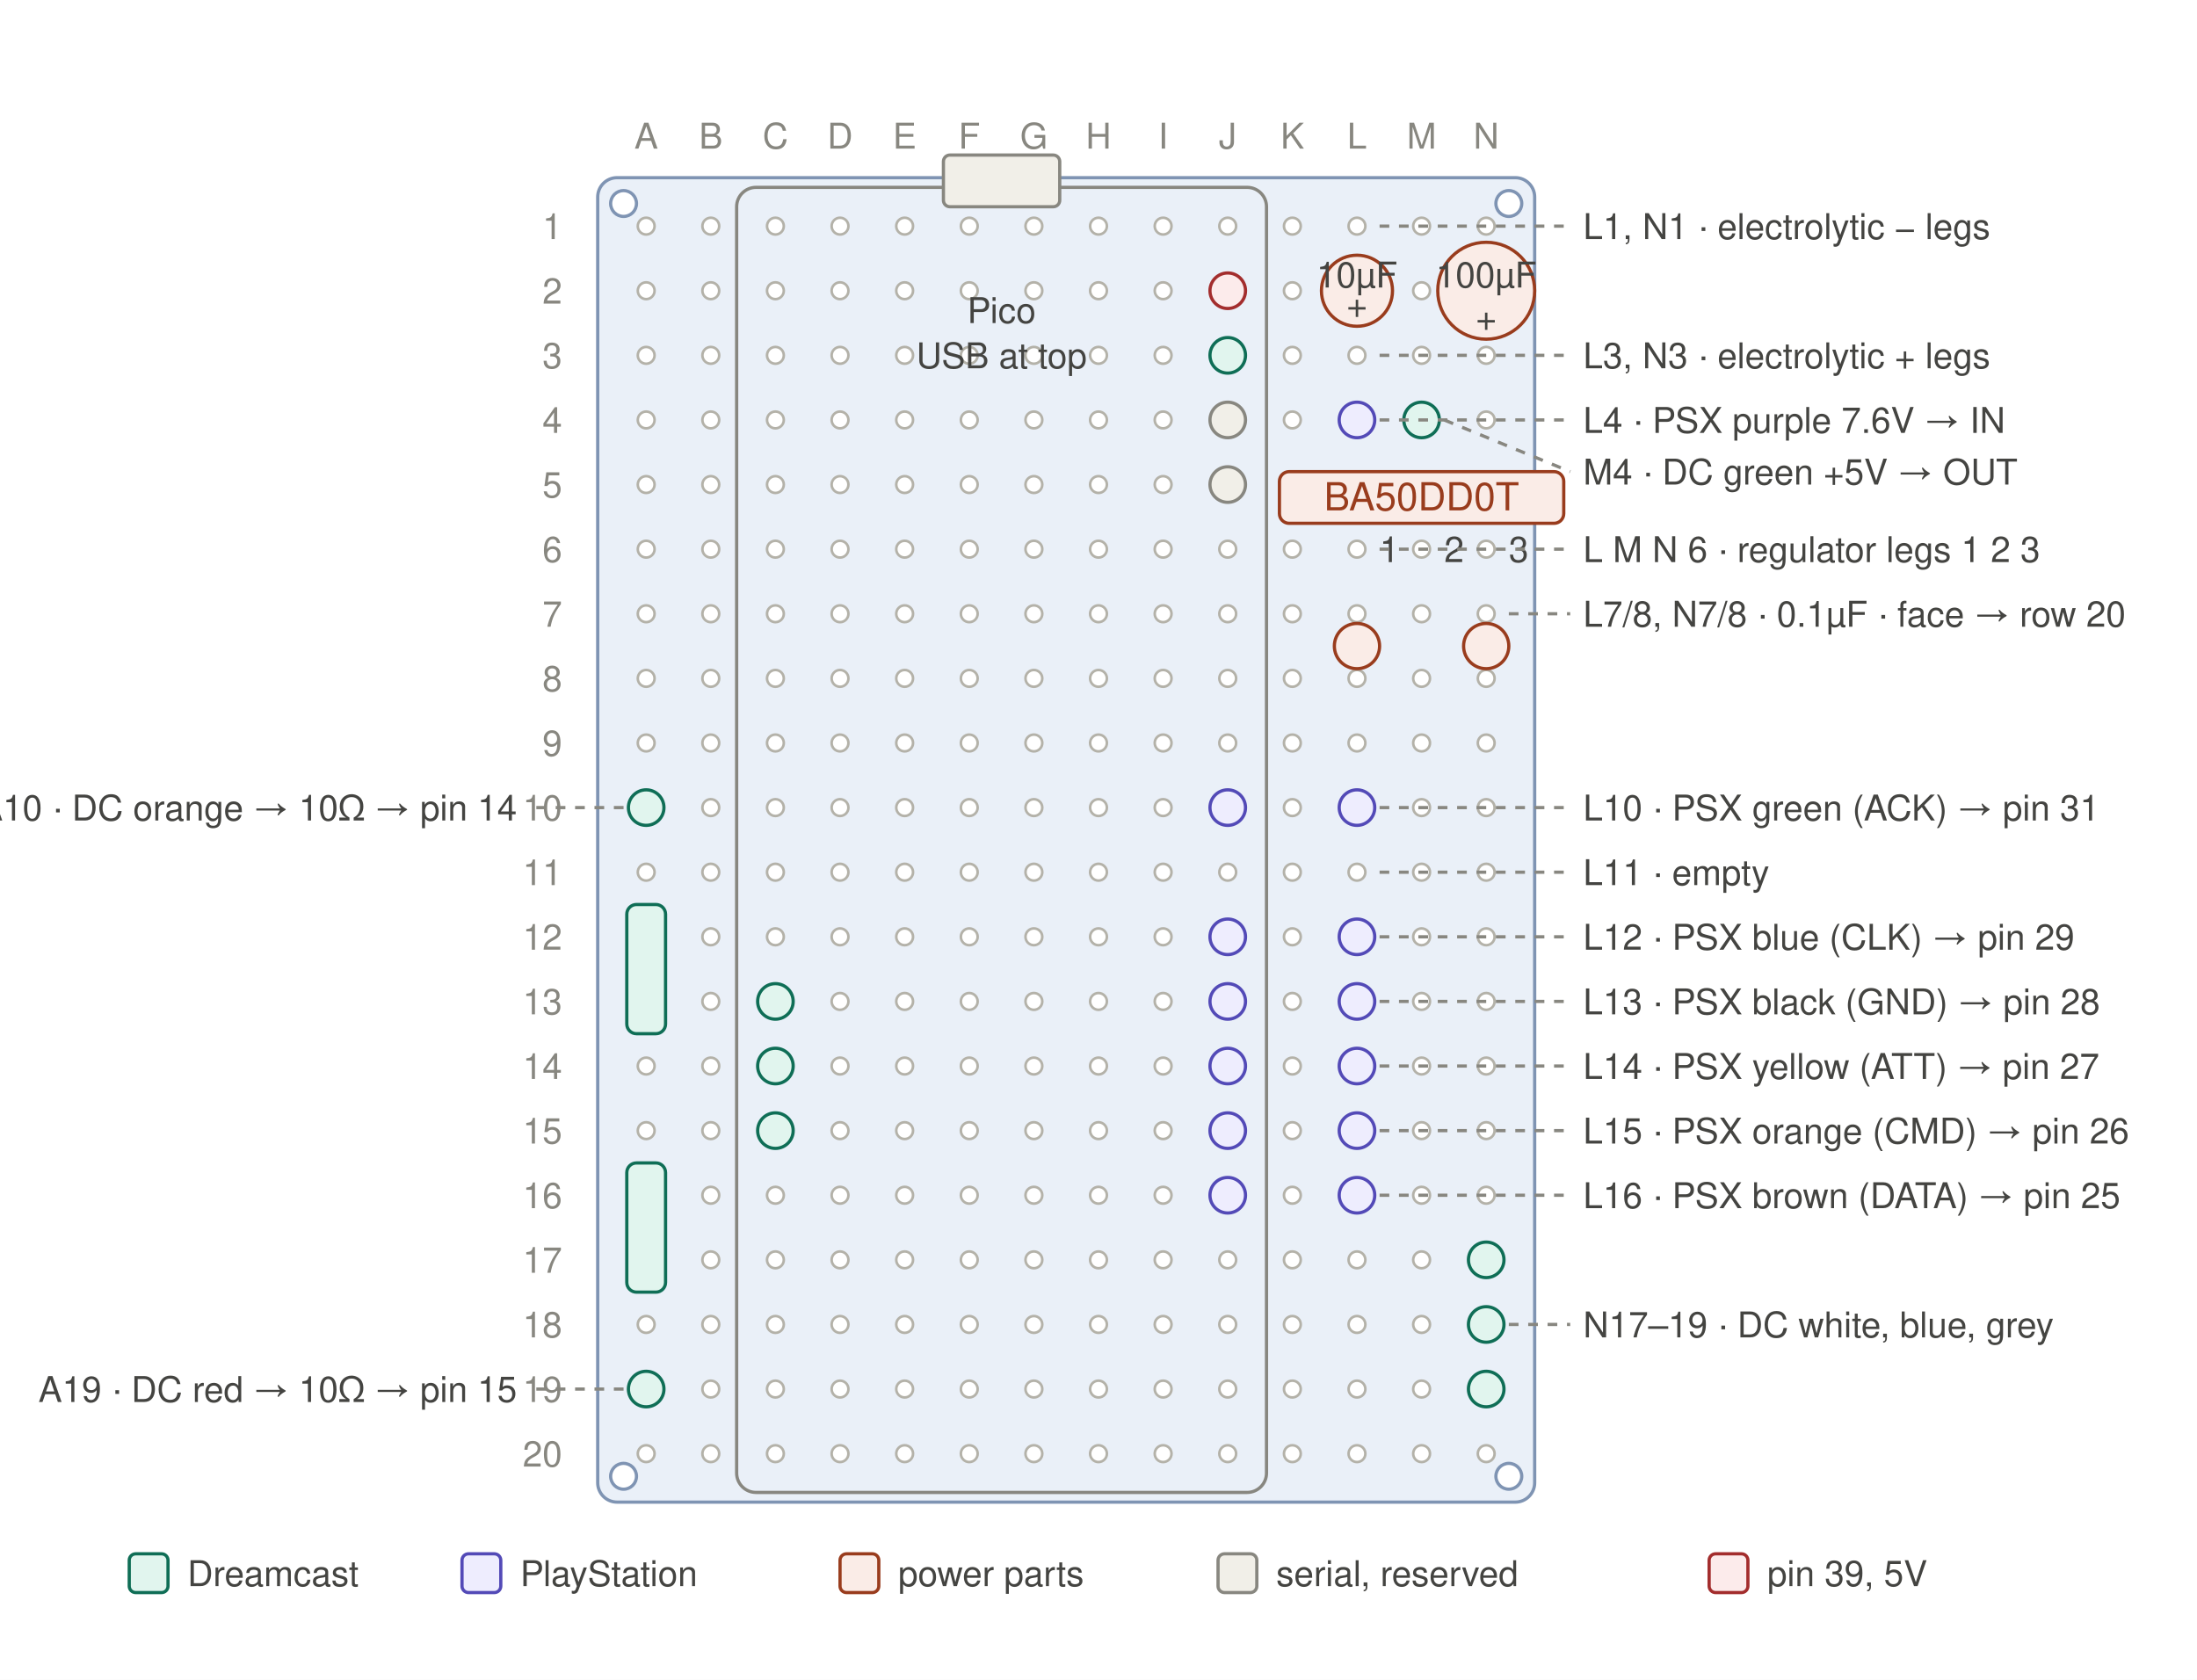
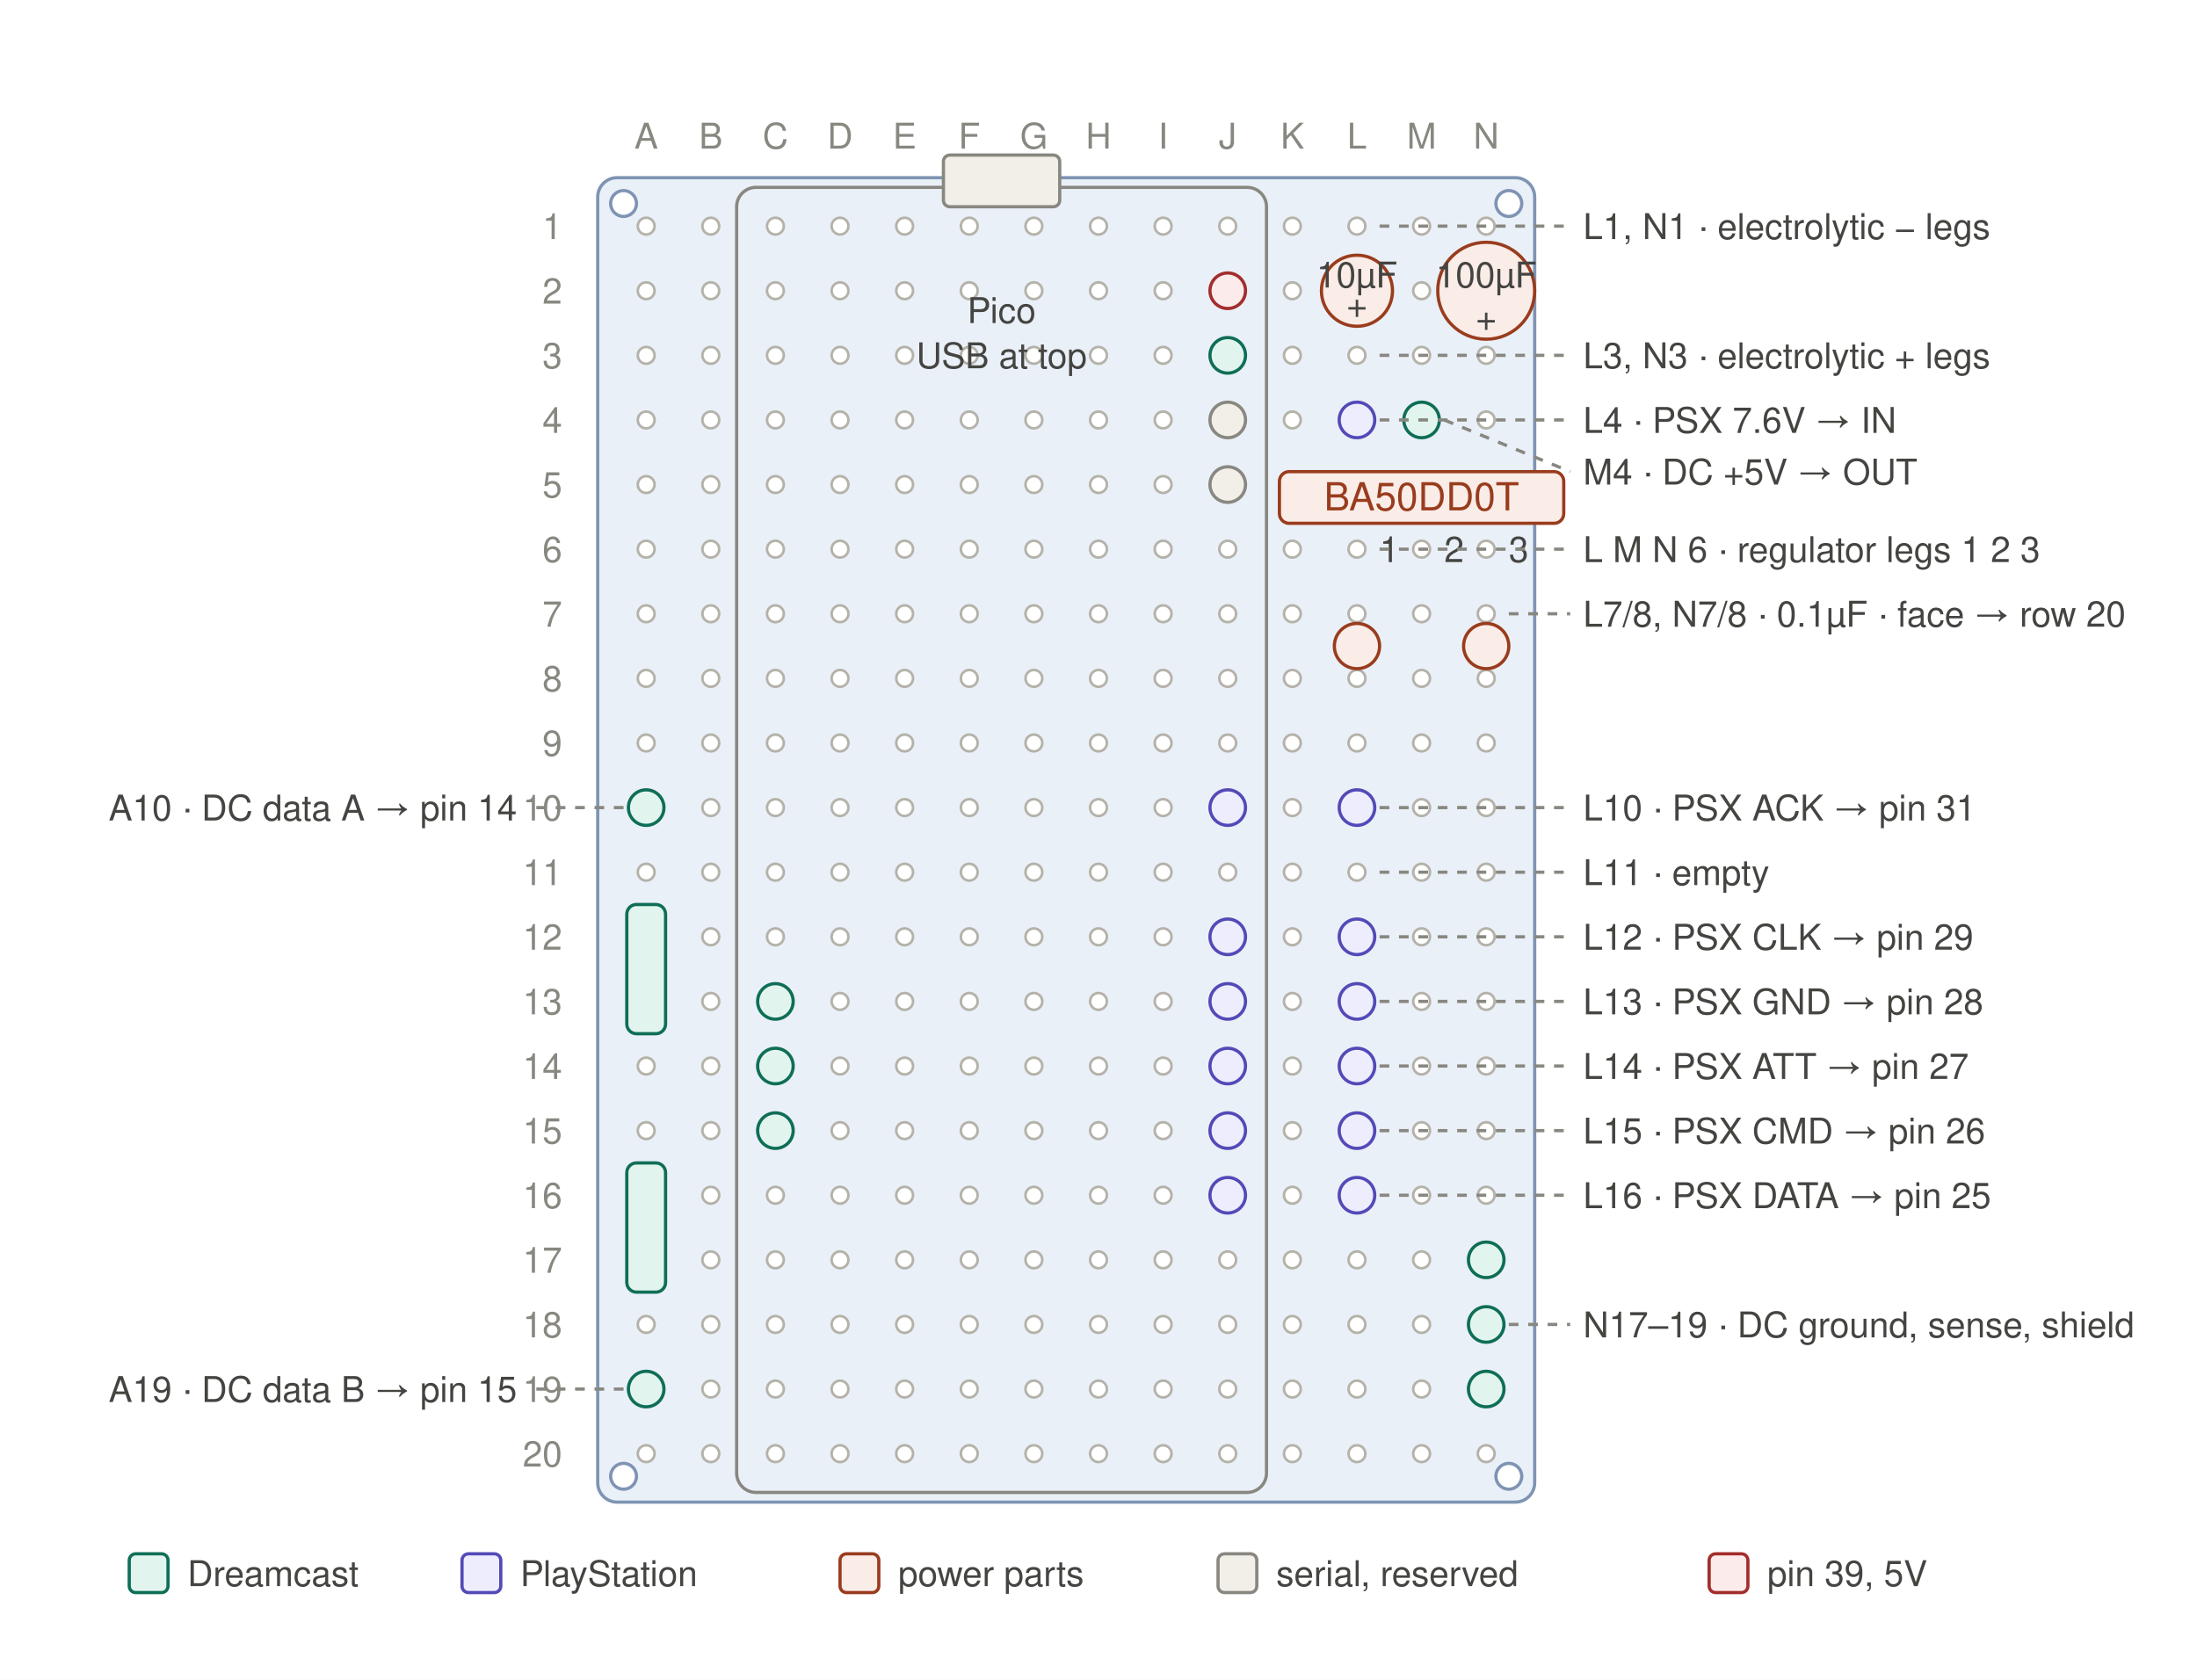
<svg xmlns="http://www.w3.org/2000/svg" width="680" height="520" viewBox="0 0 680 520" role="img">
  <style>
text { font-family: "Segoe UI", "Helvetica Neue", Helvetica, Arial, sans-serif; }
.th { font-size: 14px; font-weight: 600; } .ts { font-size: 12px; font-weight: 400; } .tt { font-size: 11px; font-weight: 400; }
.leader { stroke: #888780; stroke-width: 1; stroke-dasharray: 3 3; fill: none; }
.axis { fill: #888780; } .t { fill: #444441; }
.gray rect, .gray circle { fill: #F1EFE8; stroke: #888780; stroke-width: 1; } .gray .th, .gray .t { fill: #444441; } .gray .ts, .gray .tt { fill: #5F5E5A; }
.teal rect, .teal circle { fill: #E1F5EE; stroke: #0F6E56; stroke-width: 1; } .teal .th, .teal .t { fill: #085041; } .teal .ts, .teal .tt { fill: #0F6E56; }
.purple rect, .purple circle { fill: #EEEDFE; stroke: #534AB7; stroke-width: 1; } .purple .th, .purple .t { fill: #3C3489; } .purple .ts, .purple .tt { fill: #534AB7; }
.coral rect, .coral circle { fill: #FAECE7; stroke: #993C1D; stroke-width: 1; } .coral .th, .coral .t { fill: #712B13; } .coral .ts, .coral .tt { fill: #993C1D; }
.red rect, .red circle { fill: #FCEBEB; stroke: #A32D2D; stroke-width: 1; } .red .th, .red .t { fill: #791F1F; } .red .ts, .red .tt { fill: #A32D2D; }
</style>
  <rect x="0" y="0" width="680" height="520" fill="#ffffff" />
  <rect x="185" y="55" width="290" height="410" rx="6" fill="#EAF0F8" stroke="#7F94B3" stroke-width="1" />
  <circle cx="193" cy="63" r="4" fill="#ffffff" stroke="#7F94B3" stroke-width="1" />
  <circle cx="467" cy="63" r="4" fill="#ffffff" stroke="#7F94B3" stroke-width="1" />
  <circle cx="193" cy="457" r="4" fill="#ffffff" stroke="#7F94B3" stroke-width="1" />
  <circle cx="467" cy="457" r="4" fill="#ffffff" stroke="#7F94B3" stroke-width="1" />
  <text class="tt axis" x="200" y="46" text-anchor="middle">A</text>
  <text class="tt axis" x="220" y="46" text-anchor="middle">B</text>
  <text class="tt axis" x="240" y="46" text-anchor="middle">C</text>
  <text class="tt axis" x="260" y="46" text-anchor="middle">D</text>
  <text class="tt axis" x="280" y="46" text-anchor="middle">E</text>
  <text class="tt axis" x="300" y="46" text-anchor="middle">F</text>
  <text class="tt axis" x="320" y="46" text-anchor="middle">G</text>
  <text class="tt axis" x="340" y="46" text-anchor="middle">H</text>
  <text class="tt axis" x="360" y="46" text-anchor="middle">I</text>
  <text class="tt axis" x="380" y="46" text-anchor="middle">J</text>
  <text class="tt axis" x="400" y="46" text-anchor="middle">K</text>
  <text class="tt axis" x="420" y="46" text-anchor="middle">L</text>
  <text class="tt axis" x="440" y="46" text-anchor="middle">M</text>
  <text class="tt axis" x="460" y="46" text-anchor="middle">N</text>
  <text class="tt axis" x="174" y="74" text-anchor="end">1</text>
  <text class="tt axis" x="174" y="94" text-anchor="end">2</text>
  <text class="tt axis" x="174" y="114" text-anchor="end">3</text>
  <text class="tt axis" x="174" y="134" text-anchor="end">4</text>
  <text class="tt axis" x="174" y="154" text-anchor="end">5</text>
  <text class="tt axis" x="174" y="174" text-anchor="end">6</text>
  <text class="tt axis" x="174" y="194" text-anchor="end">7</text>
  <text class="tt axis" x="174" y="214" text-anchor="end">8</text>
  <text class="tt axis" x="174" y="234" text-anchor="end">9</text>
  <text class="tt axis" x="174" y="254" text-anchor="end">10</text>
  <text class="tt axis" x="174" y="274" text-anchor="end">11</text>
  <text class="tt axis" x="174" y="294" text-anchor="end">12</text>
  <text class="tt axis" x="174" y="314" text-anchor="end">13</text>
  <text class="tt axis" x="174" y="334" text-anchor="end">14</text>
  <text class="tt axis" x="174" y="354" text-anchor="end">15</text>
  <text class="tt axis" x="174" y="374" text-anchor="end">16</text>
  <text class="tt axis" x="174" y="394" text-anchor="end">17</text>
  <text class="tt axis" x="174" y="414" text-anchor="end">18</text>
  <text class="tt axis" x="174" y="434" text-anchor="end">19</text>
  <text class="tt axis" x="174" y="454" text-anchor="end">20</text>
  <circle cx="200" cy="70" r="2.6" fill="#ffffff" stroke="#B4B2A9" stroke-width="0.8" />
  <circle cx="200" cy="90" r="2.6" fill="#ffffff" stroke="#B4B2A9" stroke-width="0.8" />
  <circle cx="200" cy="110" r="2.6" fill="#ffffff" stroke="#B4B2A9" stroke-width="0.8" />
  <circle cx="200" cy="130" r="2.6" fill="#ffffff" stroke="#B4B2A9" stroke-width="0.8" />
  <circle cx="200" cy="150" r="2.6" fill="#ffffff" stroke="#B4B2A9" stroke-width="0.8" />
  <circle cx="200" cy="170" r="2.6" fill="#ffffff" stroke="#B4B2A9" stroke-width="0.8" />
  <circle cx="200" cy="190" r="2.6" fill="#ffffff" stroke="#B4B2A9" stroke-width="0.8" />
  <circle cx="200" cy="210" r="2.6" fill="#ffffff" stroke="#B4B2A9" stroke-width="0.8" />
  <circle cx="200" cy="230" r="2.6" fill="#ffffff" stroke="#B4B2A9" stroke-width="0.8" />
  <circle cx="200" cy="250" r="2.6" fill="#ffffff" stroke="#B4B2A9" stroke-width="0.8" />
  <circle cx="200" cy="270" r="2.6" fill="#ffffff" stroke="#B4B2A9" stroke-width="0.8" />
  <circle cx="200" cy="290" r="2.6" fill="#ffffff" stroke="#B4B2A9" stroke-width="0.8" />
  <circle cx="200" cy="310" r="2.6" fill="#ffffff" stroke="#B4B2A9" stroke-width="0.8" />
  <circle cx="200" cy="330" r="2.6" fill="#ffffff" stroke="#B4B2A9" stroke-width="0.8" />
  <circle cx="200" cy="350" r="2.6" fill="#ffffff" stroke="#B4B2A9" stroke-width="0.8" />
  <circle cx="200" cy="370" r="2.6" fill="#ffffff" stroke="#B4B2A9" stroke-width="0.8" />
  <circle cx="200" cy="390" r="2.6" fill="#ffffff" stroke="#B4B2A9" stroke-width="0.8" />
  <circle cx="200" cy="410" r="2.6" fill="#ffffff" stroke="#B4B2A9" stroke-width="0.8" />
  <circle cx="200" cy="430" r="2.6" fill="#ffffff" stroke="#B4B2A9" stroke-width="0.8" />
  <circle cx="200" cy="450" r="2.6" fill="#ffffff" stroke="#B4B2A9" stroke-width="0.8" />
  <circle cx="220" cy="70" r="2.6" fill="#ffffff" stroke="#B4B2A9" stroke-width="0.8" />
  <circle cx="220" cy="90" r="2.6" fill="#ffffff" stroke="#B4B2A9" stroke-width="0.8" />
  <circle cx="220" cy="110" r="2.6" fill="#ffffff" stroke="#B4B2A9" stroke-width="0.8" />
  <circle cx="220" cy="130" r="2.6" fill="#ffffff" stroke="#B4B2A9" stroke-width="0.8" />
  <circle cx="220" cy="150" r="2.6" fill="#ffffff" stroke="#B4B2A9" stroke-width="0.8" />
  <circle cx="220" cy="170" r="2.6" fill="#ffffff" stroke="#B4B2A9" stroke-width="0.8" />
  <circle cx="220" cy="190" r="2.6" fill="#ffffff" stroke="#B4B2A9" stroke-width="0.8" />
  <circle cx="220" cy="210" r="2.6" fill="#ffffff" stroke="#B4B2A9" stroke-width="0.8" />
  <circle cx="220" cy="230" r="2.6" fill="#ffffff" stroke="#B4B2A9" stroke-width="0.8" />
  <circle cx="220" cy="250" r="2.6" fill="#ffffff" stroke="#B4B2A9" stroke-width="0.8" />
  <circle cx="220" cy="270" r="2.6" fill="#ffffff" stroke="#B4B2A9" stroke-width="0.8" />
  <circle cx="220" cy="290" r="2.6" fill="#ffffff" stroke="#B4B2A9" stroke-width="0.8" />
  <circle cx="220" cy="310" r="2.6" fill="#ffffff" stroke="#B4B2A9" stroke-width="0.8" />
  <circle cx="220" cy="330" r="2.6" fill="#ffffff" stroke="#B4B2A9" stroke-width="0.8" />
  <circle cx="220" cy="350" r="2.6" fill="#ffffff" stroke="#B4B2A9" stroke-width="0.8" />
  <circle cx="220" cy="370" r="2.6" fill="#ffffff" stroke="#B4B2A9" stroke-width="0.8" />
  <circle cx="220" cy="390" r="2.6" fill="#ffffff" stroke="#B4B2A9" stroke-width="0.8" />
  <circle cx="220" cy="410" r="2.6" fill="#ffffff" stroke="#B4B2A9" stroke-width="0.8" />
  <circle cx="220" cy="430" r="2.6" fill="#ffffff" stroke="#B4B2A9" stroke-width="0.8" />
  <circle cx="220" cy="450" r="2.6" fill="#ffffff" stroke="#B4B2A9" stroke-width="0.8" />
  <circle cx="240" cy="70" r="2.6" fill="#ffffff" stroke="#B4B2A9" stroke-width="0.8" />
  <circle cx="240" cy="90" r="2.6" fill="#ffffff" stroke="#B4B2A9" stroke-width="0.8" />
  <circle cx="240" cy="110" r="2.6" fill="#ffffff" stroke="#B4B2A9" stroke-width="0.8" />
  <circle cx="240" cy="130" r="2.6" fill="#ffffff" stroke="#B4B2A9" stroke-width="0.8" />
  <circle cx="240" cy="150" r="2.6" fill="#ffffff" stroke="#B4B2A9" stroke-width="0.8" />
  <circle cx="240" cy="170" r="2.6" fill="#ffffff" stroke="#B4B2A9" stroke-width="0.8" />
  <circle cx="240" cy="190" r="2.6" fill="#ffffff" stroke="#B4B2A9" stroke-width="0.8" />
  <circle cx="240" cy="210" r="2.6" fill="#ffffff" stroke="#B4B2A9" stroke-width="0.8" />
  <circle cx="240" cy="230" r="2.6" fill="#ffffff" stroke="#B4B2A9" stroke-width="0.8" />
  <circle cx="240" cy="250" r="2.6" fill="#ffffff" stroke="#B4B2A9" stroke-width="0.8" />
  <circle cx="240" cy="270" r="2.6" fill="#ffffff" stroke="#B4B2A9" stroke-width="0.8" />
  <circle cx="240" cy="290" r="2.6" fill="#ffffff" stroke="#B4B2A9" stroke-width="0.8" />
  <circle cx="240" cy="310" r="2.6" fill="#ffffff" stroke="#B4B2A9" stroke-width="0.8" />
  <circle cx="240" cy="330" r="2.6" fill="#ffffff" stroke="#B4B2A9" stroke-width="0.8" />
  <circle cx="240" cy="350" r="2.6" fill="#ffffff" stroke="#B4B2A9" stroke-width="0.8" />
  <circle cx="240" cy="370" r="2.6" fill="#ffffff" stroke="#B4B2A9" stroke-width="0.8" />
  <circle cx="240" cy="390" r="2.6" fill="#ffffff" stroke="#B4B2A9" stroke-width="0.8" />
  <circle cx="240" cy="410" r="2.6" fill="#ffffff" stroke="#B4B2A9" stroke-width="0.8" />
  <circle cx="240" cy="430" r="2.6" fill="#ffffff" stroke="#B4B2A9" stroke-width="0.8" />
  <circle cx="240" cy="450" r="2.6" fill="#ffffff" stroke="#B4B2A9" stroke-width="0.8" />
  <circle cx="260" cy="70" r="2.6" fill="#ffffff" stroke="#B4B2A9" stroke-width="0.8" />
  <circle cx="260" cy="90" r="2.6" fill="#ffffff" stroke="#B4B2A9" stroke-width="0.8" />
  <circle cx="260" cy="110" r="2.6" fill="#ffffff" stroke="#B4B2A9" stroke-width="0.8" />
  <circle cx="260" cy="130" r="2.6" fill="#ffffff" stroke="#B4B2A9" stroke-width="0.8" />
  <circle cx="260" cy="150" r="2.6" fill="#ffffff" stroke="#B4B2A9" stroke-width="0.8" />
  <circle cx="260" cy="170" r="2.6" fill="#ffffff" stroke="#B4B2A9" stroke-width="0.8" />
  <circle cx="260" cy="190" r="2.6" fill="#ffffff" stroke="#B4B2A9" stroke-width="0.8" />
  <circle cx="260" cy="210" r="2.6" fill="#ffffff" stroke="#B4B2A9" stroke-width="0.8" />
  <circle cx="260" cy="230" r="2.6" fill="#ffffff" stroke="#B4B2A9" stroke-width="0.8" />
  <circle cx="260" cy="250" r="2.6" fill="#ffffff" stroke="#B4B2A9" stroke-width="0.8" />
  <circle cx="260" cy="270" r="2.6" fill="#ffffff" stroke="#B4B2A9" stroke-width="0.8" />
  <circle cx="260" cy="290" r="2.6" fill="#ffffff" stroke="#B4B2A9" stroke-width="0.8" />
  <circle cx="260" cy="310" r="2.6" fill="#ffffff" stroke="#B4B2A9" stroke-width="0.8" />
  <circle cx="260" cy="330" r="2.6" fill="#ffffff" stroke="#B4B2A9" stroke-width="0.8" />
  <circle cx="260" cy="350" r="2.6" fill="#ffffff" stroke="#B4B2A9" stroke-width="0.8" />
  <circle cx="260" cy="370" r="2.6" fill="#ffffff" stroke="#B4B2A9" stroke-width="0.8" />
  <circle cx="260" cy="390" r="2.6" fill="#ffffff" stroke="#B4B2A9" stroke-width="0.8" />
  <circle cx="260" cy="410" r="2.6" fill="#ffffff" stroke="#B4B2A9" stroke-width="0.8" />
  <circle cx="260" cy="430" r="2.6" fill="#ffffff" stroke="#B4B2A9" stroke-width="0.8" />
  <circle cx="260" cy="450" r="2.6" fill="#ffffff" stroke="#B4B2A9" stroke-width="0.8" />
  <circle cx="280" cy="70" r="2.6" fill="#ffffff" stroke="#B4B2A9" stroke-width="0.8" />
  <circle cx="280" cy="90" r="2.6" fill="#ffffff" stroke="#B4B2A9" stroke-width="0.8" />
  <circle cx="280" cy="110" r="2.6" fill="#ffffff" stroke="#B4B2A9" stroke-width="0.8" />
  <circle cx="280" cy="130" r="2.6" fill="#ffffff" stroke="#B4B2A9" stroke-width="0.8" />
  <circle cx="280" cy="150" r="2.6" fill="#ffffff" stroke="#B4B2A9" stroke-width="0.8" />
  <circle cx="280" cy="170" r="2.6" fill="#ffffff" stroke="#B4B2A9" stroke-width="0.8" />
  <circle cx="280" cy="190" r="2.6" fill="#ffffff" stroke="#B4B2A9" stroke-width="0.8" />
  <circle cx="280" cy="210" r="2.6" fill="#ffffff" stroke="#B4B2A9" stroke-width="0.8" />
  <circle cx="280" cy="230" r="2.6" fill="#ffffff" stroke="#B4B2A9" stroke-width="0.8" />
  <circle cx="280" cy="250" r="2.6" fill="#ffffff" stroke="#B4B2A9" stroke-width="0.8" />
  <circle cx="280" cy="270" r="2.6" fill="#ffffff" stroke="#B4B2A9" stroke-width="0.8" />
  <circle cx="280" cy="290" r="2.6" fill="#ffffff" stroke="#B4B2A9" stroke-width="0.8" />
  <circle cx="280" cy="310" r="2.6" fill="#ffffff" stroke="#B4B2A9" stroke-width="0.8" />
  <circle cx="280" cy="330" r="2.6" fill="#ffffff" stroke="#B4B2A9" stroke-width="0.8" />
  <circle cx="280" cy="350" r="2.6" fill="#ffffff" stroke="#B4B2A9" stroke-width="0.8" />
  <circle cx="280" cy="370" r="2.6" fill="#ffffff" stroke="#B4B2A9" stroke-width="0.8" />
  <circle cx="280" cy="390" r="2.6" fill="#ffffff" stroke="#B4B2A9" stroke-width="0.8" />
  <circle cx="280" cy="410" r="2.6" fill="#ffffff" stroke="#B4B2A9" stroke-width="0.8" />
  <circle cx="280" cy="430" r="2.6" fill="#ffffff" stroke="#B4B2A9" stroke-width="0.8" />
  <circle cx="280" cy="450" r="2.6" fill="#ffffff" stroke="#B4B2A9" stroke-width="0.8" />
  <circle cx="300" cy="70" r="2.6" fill="#ffffff" stroke="#B4B2A9" stroke-width="0.8" />
  <circle cx="300" cy="90" r="2.6" fill="#ffffff" stroke="#B4B2A9" stroke-width="0.8" />
  <circle cx="300" cy="110" r="2.6" fill="#ffffff" stroke="#B4B2A9" stroke-width="0.8" />
  <circle cx="300" cy="130" r="2.6" fill="#ffffff" stroke="#B4B2A9" stroke-width="0.8" />
  <circle cx="300" cy="150" r="2.6" fill="#ffffff" stroke="#B4B2A9" stroke-width="0.8" />
  <circle cx="300" cy="170" r="2.6" fill="#ffffff" stroke="#B4B2A9" stroke-width="0.8" />
  <circle cx="300" cy="190" r="2.6" fill="#ffffff" stroke="#B4B2A9" stroke-width="0.8" />
  <circle cx="300" cy="210" r="2.6" fill="#ffffff" stroke="#B4B2A9" stroke-width="0.8" />
  <circle cx="300" cy="230" r="2.6" fill="#ffffff" stroke="#B4B2A9" stroke-width="0.8" />
  <circle cx="300" cy="250" r="2.6" fill="#ffffff" stroke="#B4B2A9" stroke-width="0.8" />
  <circle cx="300" cy="270" r="2.6" fill="#ffffff" stroke="#B4B2A9" stroke-width="0.8" />
  <circle cx="300" cy="290" r="2.6" fill="#ffffff" stroke="#B4B2A9" stroke-width="0.8" />
  <circle cx="300" cy="310" r="2.6" fill="#ffffff" stroke="#B4B2A9" stroke-width="0.8" />
  <circle cx="300" cy="330" r="2.6" fill="#ffffff" stroke="#B4B2A9" stroke-width="0.8" />
  <circle cx="300" cy="350" r="2.6" fill="#ffffff" stroke="#B4B2A9" stroke-width="0.8" />
  <circle cx="300" cy="370" r="2.6" fill="#ffffff" stroke="#B4B2A9" stroke-width="0.8" />
  <circle cx="300" cy="390" r="2.6" fill="#ffffff" stroke="#B4B2A9" stroke-width="0.8" />
  <circle cx="300" cy="410" r="2.6" fill="#ffffff" stroke="#B4B2A9" stroke-width="0.8" />
  <circle cx="300" cy="430" r="2.6" fill="#ffffff" stroke="#B4B2A9" stroke-width="0.8" />
  <circle cx="300" cy="450" r="2.6" fill="#ffffff" stroke="#B4B2A9" stroke-width="0.8" />
  <circle cx="320" cy="70" r="2.6" fill="#ffffff" stroke="#B4B2A9" stroke-width="0.8" />
  <circle cx="320" cy="90" r="2.6" fill="#ffffff" stroke="#B4B2A9" stroke-width="0.8" />
  <circle cx="320" cy="110" r="2.6" fill="#ffffff" stroke="#B4B2A9" stroke-width="0.8" />
  <circle cx="320" cy="130" r="2.6" fill="#ffffff" stroke="#B4B2A9" stroke-width="0.8" />
  <circle cx="320" cy="150" r="2.6" fill="#ffffff" stroke="#B4B2A9" stroke-width="0.8" />
  <circle cx="320" cy="170" r="2.6" fill="#ffffff" stroke="#B4B2A9" stroke-width="0.8" />
  <circle cx="320" cy="190" r="2.6" fill="#ffffff" stroke="#B4B2A9" stroke-width="0.8" />
  <circle cx="320" cy="210" r="2.6" fill="#ffffff" stroke="#B4B2A9" stroke-width="0.8" />
  <circle cx="320" cy="230" r="2.6" fill="#ffffff" stroke="#B4B2A9" stroke-width="0.8" />
  <circle cx="320" cy="250" r="2.6" fill="#ffffff" stroke="#B4B2A9" stroke-width="0.8" />
  <circle cx="320" cy="270" r="2.6" fill="#ffffff" stroke="#B4B2A9" stroke-width="0.8" />
  <circle cx="320" cy="290" r="2.6" fill="#ffffff" stroke="#B4B2A9" stroke-width="0.8" />
  <circle cx="320" cy="310" r="2.6" fill="#ffffff" stroke="#B4B2A9" stroke-width="0.8" />
  <circle cx="320" cy="330" r="2.6" fill="#ffffff" stroke="#B4B2A9" stroke-width="0.8" />
  <circle cx="320" cy="350" r="2.6" fill="#ffffff" stroke="#B4B2A9" stroke-width="0.8" />
  <circle cx="320" cy="370" r="2.6" fill="#ffffff" stroke="#B4B2A9" stroke-width="0.8" />
  <circle cx="320" cy="390" r="2.6" fill="#ffffff" stroke="#B4B2A9" stroke-width="0.8" />
  <circle cx="320" cy="410" r="2.6" fill="#ffffff" stroke="#B4B2A9" stroke-width="0.8" />
  <circle cx="320" cy="430" r="2.6" fill="#ffffff" stroke="#B4B2A9" stroke-width="0.8" />
  <circle cx="320" cy="450" r="2.6" fill="#ffffff" stroke="#B4B2A9" stroke-width="0.8" />
  <circle cx="340" cy="70" r="2.6" fill="#ffffff" stroke="#B4B2A9" stroke-width="0.8" />
  <circle cx="340" cy="90" r="2.6" fill="#ffffff" stroke="#B4B2A9" stroke-width="0.8" />
  <circle cx="340" cy="110" r="2.6" fill="#ffffff" stroke="#B4B2A9" stroke-width="0.8" />
  <circle cx="340" cy="130" r="2.6" fill="#ffffff" stroke="#B4B2A9" stroke-width="0.8" />
  <circle cx="340" cy="150" r="2.6" fill="#ffffff" stroke="#B4B2A9" stroke-width="0.8" />
  <circle cx="340" cy="170" r="2.6" fill="#ffffff" stroke="#B4B2A9" stroke-width="0.8" />
  <circle cx="340" cy="190" r="2.6" fill="#ffffff" stroke="#B4B2A9" stroke-width="0.8" />
  <circle cx="340" cy="210" r="2.6" fill="#ffffff" stroke="#B4B2A9" stroke-width="0.8" />
  <circle cx="340" cy="230" r="2.6" fill="#ffffff" stroke="#B4B2A9" stroke-width="0.8" />
  <circle cx="340" cy="250" r="2.6" fill="#ffffff" stroke="#B4B2A9" stroke-width="0.8" />
  <circle cx="340" cy="270" r="2.6" fill="#ffffff" stroke="#B4B2A9" stroke-width="0.8" />
  <circle cx="340" cy="290" r="2.6" fill="#ffffff" stroke="#B4B2A9" stroke-width="0.8" />
  <circle cx="340" cy="310" r="2.6" fill="#ffffff" stroke="#B4B2A9" stroke-width="0.8" />
  <circle cx="340" cy="330" r="2.6" fill="#ffffff" stroke="#B4B2A9" stroke-width="0.8" />
  <circle cx="340" cy="350" r="2.6" fill="#ffffff" stroke="#B4B2A9" stroke-width="0.8" />
  <circle cx="340" cy="370" r="2.6" fill="#ffffff" stroke="#B4B2A9" stroke-width="0.8" />
  <circle cx="340" cy="390" r="2.6" fill="#ffffff" stroke="#B4B2A9" stroke-width="0.8" />
  <circle cx="340" cy="410" r="2.6" fill="#ffffff" stroke="#B4B2A9" stroke-width="0.8" />
  <circle cx="340" cy="430" r="2.6" fill="#ffffff" stroke="#B4B2A9" stroke-width="0.8" />
  <circle cx="340" cy="450" r="2.6" fill="#ffffff" stroke="#B4B2A9" stroke-width="0.8" />
  <circle cx="360" cy="70" r="2.6" fill="#ffffff" stroke="#B4B2A9" stroke-width="0.8" />
  <circle cx="360" cy="90" r="2.6" fill="#ffffff" stroke="#B4B2A9" stroke-width="0.8" />
  <circle cx="360" cy="110" r="2.6" fill="#ffffff" stroke="#B4B2A9" stroke-width="0.8" />
  <circle cx="360" cy="130" r="2.6" fill="#ffffff" stroke="#B4B2A9" stroke-width="0.8" />
  <circle cx="360" cy="150" r="2.6" fill="#ffffff" stroke="#B4B2A9" stroke-width="0.8" />
  <circle cx="360" cy="170" r="2.6" fill="#ffffff" stroke="#B4B2A9" stroke-width="0.8" />
  <circle cx="360" cy="190" r="2.6" fill="#ffffff" stroke="#B4B2A9" stroke-width="0.8" />
  <circle cx="360" cy="210" r="2.6" fill="#ffffff" stroke="#B4B2A9" stroke-width="0.8" />
  <circle cx="360" cy="230" r="2.6" fill="#ffffff" stroke="#B4B2A9" stroke-width="0.8" />
  <circle cx="360" cy="250" r="2.6" fill="#ffffff" stroke="#B4B2A9" stroke-width="0.8" />
  <circle cx="360" cy="270" r="2.6" fill="#ffffff" stroke="#B4B2A9" stroke-width="0.8" />
  <circle cx="360" cy="290" r="2.6" fill="#ffffff" stroke="#B4B2A9" stroke-width="0.8" />
  <circle cx="360" cy="310" r="2.6" fill="#ffffff" stroke="#B4B2A9" stroke-width="0.8" />
  <circle cx="360" cy="330" r="2.6" fill="#ffffff" stroke="#B4B2A9" stroke-width="0.8" />
  <circle cx="360" cy="350" r="2.6" fill="#ffffff" stroke="#B4B2A9" stroke-width="0.8" />
  <circle cx="360" cy="370" r="2.6" fill="#ffffff" stroke="#B4B2A9" stroke-width="0.8" />
  <circle cx="360" cy="390" r="2.6" fill="#ffffff" stroke="#B4B2A9" stroke-width="0.8" />
  <circle cx="360" cy="410" r="2.6" fill="#ffffff" stroke="#B4B2A9" stroke-width="0.8" />
  <circle cx="360" cy="430" r="2.6" fill="#ffffff" stroke="#B4B2A9" stroke-width="0.8" />
  <circle cx="360" cy="450" r="2.6" fill="#ffffff" stroke="#B4B2A9" stroke-width="0.8" />
  <circle cx="380" cy="70" r="2.6" fill="#ffffff" stroke="#B4B2A9" stroke-width="0.8" />
  <circle cx="380" cy="90" r="2.6" fill="#ffffff" stroke="#B4B2A9" stroke-width="0.8" />
  <circle cx="380" cy="110" r="2.6" fill="#ffffff" stroke="#B4B2A9" stroke-width="0.8" />
  <circle cx="380" cy="130" r="2.6" fill="#ffffff" stroke="#B4B2A9" stroke-width="0.8" />
  <circle cx="380" cy="150" r="2.6" fill="#ffffff" stroke="#B4B2A9" stroke-width="0.8" />
  <circle cx="380" cy="170" r="2.6" fill="#ffffff" stroke="#B4B2A9" stroke-width="0.8" />
  <circle cx="380" cy="190" r="2.6" fill="#ffffff" stroke="#B4B2A9" stroke-width="0.8" />
  <circle cx="380" cy="210" r="2.6" fill="#ffffff" stroke="#B4B2A9" stroke-width="0.8" />
  <circle cx="380" cy="230" r="2.6" fill="#ffffff" stroke="#B4B2A9" stroke-width="0.8" />
  <circle cx="380" cy="250" r="2.6" fill="#ffffff" stroke="#B4B2A9" stroke-width="0.8" />
  <circle cx="380" cy="270" r="2.6" fill="#ffffff" stroke="#B4B2A9" stroke-width="0.8" />
  <circle cx="380" cy="290" r="2.6" fill="#ffffff" stroke="#B4B2A9" stroke-width="0.8" />
  <circle cx="380" cy="310" r="2.6" fill="#ffffff" stroke="#B4B2A9" stroke-width="0.8" />
  <circle cx="380" cy="330" r="2.6" fill="#ffffff" stroke="#B4B2A9" stroke-width="0.8" />
  <circle cx="380" cy="350" r="2.6" fill="#ffffff" stroke="#B4B2A9" stroke-width="0.8" />
  <circle cx="380" cy="370" r="2.6" fill="#ffffff" stroke="#B4B2A9" stroke-width="0.8" />
  <circle cx="380" cy="390" r="2.6" fill="#ffffff" stroke="#B4B2A9" stroke-width="0.8" />
  <circle cx="380" cy="410" r="2.6" fill="#ffffff" stroke="#B4B2A9" stroke-width="0.8" />
  <circle cx="380" cy="430" r="2.6" fill="#ffffff" stroke="#B4B2A9" stroke-width="0.8" />
  <circle cx="380" cy="450" r="2.6" fill="#ffffff" stroke="#B4B2A9" stroke-width="0.8" />
  <circle cx="400" cy="70" r="2.6" fill="#ffffff" stroke="#B4B2A9" stroke-width="0.8" />
  <circle cx="400" cy="90" r="2.6" fill="#ffffff" stroke="#B4B2A9" stroke-width="0.8" />
  <circle cx="400" cy="110" r="2.6" fill="#ffffff" stroke="#B4B2A9" stroke-width="0.8" />
  <circle cx="400" cy="130" r="2.6" fill="#ffffff" stroke="#B4B2A9" stroke-width="0.8" />
  <circle cx="400" cy="150" r="2.6" fill="#ffffff" stroke="#B4B2A9" stroke-width="0.8" />
  <circle cx="400" cy="170" r="2.6" fill="#ffffff" stroke="#B4B2A9" stroke-width="0.8" />
  <circle cx="400" cy="190" r="2.6" fill="#ffffff" stroke="#B4B2A9" stroke-width="0.8" />
  <circle cx="400" cy="210" r="2.6" fill="#ffffff" stroke="#B4B2A9" stroke-width="0.8" />
  <circle cx="400" cy="230" r="2.6" fill="#ffffff" stroke="#B4B2A9" stroke-width="0.8" />
  <circle cx="400" cy="250" r="2.6" fill="#ffffff" stroke="#B4B2A9" stroke-width="0.8" />
  <circle cx="400" cy="270" r="2.6" fill="#ffffff" stroke="#B4B2A9" stroke-width="0.8" />
  <circle cx="400" cy="290" r="2.6" fill="#ffffff" stroke="#B4B2A9" stroke-width="0.8" />
  <circle cx="400" cy="310" r="2.6" fill="#ffffff" stroke="#B4B2A9" stroke-width="0.8" />
  <circle cx="400" cy="330" r="2.6" fill="#ffffff" stroke="#B4B2A9" stroke-width="0.8" />
  <circle cx="400" cy="350" r="2.6" fill="#ffffff" stroke="#B4B2A9" stroke-width="0.8" />
  <circle cx="400" cy="370" r="2.6" fill="#ffffff" stroke="#B4B2A9" stroke-width="0.8" />
  <circle cx="400" cy="390" r="2.6" fill="#ffffff" stroke="#B4B2A9" stroke-width="0.8" />
  <circle cx="400" cy="410" r="2.6" fill="#ffffff" stroke="#B4B2A9" stroke-width="0.8" />
  <circle cx="400" cy="430" r="2.6" fill="#ffffff" stroke="#B4B2A9" stroke-width="0.8" />
  <circle cx="400" cy="450" r="2.6" fill="#ffffff" stroke="#B4B2A9" stroke-width="0.8" />
  <circle cx="420" cy="70" r="2.6" fill="#ffffff" stroke="#B4B2A9" stroke-width="0.8" />
  <circle cx="420" cy="90" r="2.6" fill="#ffffff" stroke="#B4B2A9" stroke-width="0.8" />
  <circle cx="420" cy="110" r="2.6" fill="#ffffff" stroke="#B4B2A9" stroke-width="0.8" />
  <circle cx="420" cy="130" r="2.6" fill="#ffffff" stroke="#B4B2A9" stroke-width="0.8" />
  <circle cx="420" cy="150" r="2.6" fill="#ffffff" stroke="#B4B2A9" stroke-width="0.8" />
  <circle cx="420" cy="170" r="2.6" fill="#ffffff" stroke="#B4B2A9" stroke-width="0.8" />
  <circle cx="420" cy="190" r="2.6" fill="#ffffff" stroke="#B4B2A9" stroke-width="0.8" />
  <circle cx="420" cy="210" r="2.6" fill="#ffffff" stroke="#B4B2A9" stroke-width="0.8" />
  <circle cx="420" cy="230" r="2.6" fill="#ffffff" stroke="#B4B2A9" stroke-width="0.8" />
  <circle cx="420" cy="250" r="2.6" fill="#ffffff" stroke="#B4B2A9" stroke-width="0.8" />
  <circle cx="420" cy="270" r="2.6" fill="#ffffff" stroke="#B4B2A9" stroke-width="0.8" />
  <circle cx="420" cy="290" r="2.6" fill="#ffffff" stroke="#B4B2A9" stroke-width="0.8" />
  <circle cx="420" cy="310" r="2.6" fill="#ffffff" stroke="#B4B2A9" stroke-width="0.8" />
  <circle cx="420" cy="330" r="2.6" fill="#ffffff" stroke="#B4B2A9" stroke-width="0.8" />
  <circle cx="420" cy="350" r="2.6" fill="#ffffff" stroke="#B4B2A9" stroke-width="0.8" />
  <circle cx="420" cy="370" r="2.6" fill="#ffffff" stroke="#B4B2A9" stroke-width="0.8" />
  <circle cx="420" cy="390" r="2.6" fill="#ffffff" stroke="#B4B2A9" stroke-width="0.8" />
  <circle cx="420" cy="410" r="2.6" fill="#ffffff" stroke="#B4B2A9" stroke-width="0.8" />
  <circle cx="420" cy="430" r="2.6" fill="#ffffff" stroke="#B4B2A9" stroke-width="0.8" />
  <circle cx="420" cy="450" r="2.6" fill="#ffffff" stroke="#B4B2A9" stroke-width="0.8" />
  <circle cx="440" cy="70" r="2.6" fill="#ffffff" stroke="#B4B2A9" stroke-width="0.8" />
  <circle cx="440" cy="90" r="2.6" fill="#ffffff" stroke="#B4B2A9" stroke-width="0.8" />
  <circle cx="440" cy="110" r="2.6" fill="#ffffff" stroke="#B4B2A9" stroke-width="0.8" />
  <circle cx="440" cy="130" r="2.6" fill="#ffffff" stroke="#B4B2A9" stroke-width="0.8" />
  <circle cx="440" cy="150" r="2.6" fill="#ffffff" stroke="#B4B2A9" stroke-width="0.8" />
  <circle cx="440" cy="170" r="2.6" fill="#ffffff" stroke="#B4B2A9" stroke-width="0.8" />
  <circle cx="440" cy="190" r="2.6" fill="#ffffff" stroke="#B4B2A9" stroke-width="0.8" />
  <circle cx="440" cy="210" r="2.6" fill="#ffffff" stroke="#B4B2A9" stroke-width="0.8" />
  <circle cx="440" cy="230" r="2.6" fill="#ffffff" stroke="#B4B2A9" stroke-width="0.8" />
  <circle cx="440" cy="250" r="2.6" fill="#ffffff" stroke="#B4B2A9" stroke-width="0.8" />
  <circle cx="440" cy="270" r="2.6" fill="#ffffff" stroke="#B4B2A9" stroke-width="0.8" />
  <circle cx="440" cy="290" r="2.6" fill="#ffffff" stroke="#B4B2A9" stroke-width="0.8" />
  <circle cx="440" cy="310" r="2.6" fill="#ffffff" stroke="#B4B2A9" stroke-width="0.8" />
  <circle cx="440" cy="330" r="2.6" fill="#ffffff" stroke="#B4B2A9" stroke-width="0.8" />
  <circle cx="440" cy="350" r="2.6" fill="#ffffff" stroke="#B4B2A9" stroke-width="0.8" />
  <circle cx="440" cy="370" r="2.6" fill="#ffffff" stroke="#B4B2A9" stroke-width="0.8" />
  <circle cx="440" cy="390" r="2.6" fill="#ffffff" stroke="#B4B2A9" stroke-width="0.8" />
  <circle cx="440" cy="410" r="2.6" fill="#ffffff" stroke="#B4B2A9" stroke-width="0.8" />
  <circle cx="440" cy="430" r="2.6" fill="#ffffff" stroke="#B4B2A9" stroke-width="0.8" />
  <circle cx="440" cy="450" r="2.6" fill="#ffffff" stroke="#B4B2A9" stroke-width="0.8" />
  <circle cx="460" cy="70" r="2.6" fill="#ffffff" stroke="#B4B2A9" stroke-width="0.8" />
  <circle cx="460" cy="90" r="2.6" fill="#ffffff" stroke="#B4B2A9" stroke-width="0.8" />
  <circle cx="460" cy="110" r="2.6" fill="#ffffff" stroke="#B4B2A9" stroke-width="0.8" />
  <circle cx="460" cy="130" r="2.6" fill="#ffffff" stroke="#B4B2A9" stroke-width="0.8" />
  <circle cx="460" cy="150" r="2.6" fill="#ffffff" stroke="#B4B2A9" stroke-width="0.8" />
  <circle cx="460" cy="170" r="2.6" fill="#ffffff" stroke="#B4B2A9" stroke-width="0.8" />
  <circle cx="460" cy="190" r="2.6" fill="#ffffff" stroke="#B4B2A9" stroke-width="0.8" />
  <circle cx="460" cy="210" r="2.6" fill="#ffffff" stroke="#B4B2A9" stroke-width="0.8" />
  <circle cx="460" cy="230" r="2.6" fill="#ffffff" stroke="#B4B2A9" stroke-width="0.8" />
  <circle cx="460" cy="250" r="2.6" fill="#ffffff" stroke="#B4B2A9" stroke-width="0.8" />
  <circle cx="460" cy="270" r="2.6" fill="#ffffff" stroke="#B4B2A9" stroke-width="0.8" />
  <circle cx="460" cy="290" r="2.6" fill="#ffffff" stroke="#B4B2A9" stroke-width="0.8" />
  <circle cx="460" cy="310" r="2.6" fill="#ffffff" stroke="#B4B2A9" stroke-width="0.8" />
  <circle cx="460" cy="330" r="2.6" fill="#ffffff" stroke="#B4B2A9" stroke-width="0.8" />
  <circle cx="460" cy="350" r="2.6" fill="#ffffff" stroke="#B4B2A9" stroke-width="0.8" />
  <circle cx="460" cy="370" r="2.6" fill="#ffffff" stroke="#B4B2A9" stroke-width="0.8" />
  <circle cx="460" cy="390" r="2.6" fill="#ffffff" stroke="#B4B2A9" stroke-width="0.8" />
  <circle cx="460" cy="410" r="2.6" fill="#ffffff" stroke="#B4B2A9" stroke-width="0.8" />
  <circle cx="460" cy="430" r="2.6" fill="#ffffff" stroke="#B4B2A9" stroke-width="0.8" />
  <circle cx="460" cy="450" r="2.6" fill="#ffffff" stroke="#B4B2A9" stroke-width="0.8" />
  <rect x="228" y="58" width="164" height="404" rx="6" fill="none" stroke="#888780" stroke-width="1" />
  <rect x="292.0" y="48" width="36" height="16" rx="2" fill="#F1EFE8" stroke="#888780" stroke-width="1" />
  <text class="tt t" x="310.0" y="100" text-anchor="middle">Pico</text>
  <text class="tt t" x="310.0" y="114" text-anchor="middle">USB at top</text>
  <g class="teal">
    <rect x="194" y="280" width="12" height="40" rx="3" />
  </g>
  <g class="teal">
    <rect x="194" y="360" width="12" height="40" rx="3" />
  </g>
  <g class="coral">
    <rect x="396.0" y="146" width="88" height="16" rx="3" />
    <text class="ts" x="440.0" y="158" text-anchor="middle">BA50DD0T</text>
  </g>
  <text class="tt t" x="427" y="174">1</text>
  <text class="tt t" x="447" y="174">2</text>
  <text class="tt t" x="467" y="174">3</text>
  <g class="coral">
    <circle cx="420" cy="90.0" r="11" />
  </g>
  <text class="tt t" x="420" y="98.0" text-anchor="middle">+</text>
  <text class="tt t" x="420" y="89.0" text-anchor="middle">10µF</text>
  <g class="coral">
    <circle cx="420" cy="200.0" r="7" />
  </g>
  <g class="coral">
    <circle cx="460" cy="200.0" r="7" />
  </g>
  <g class="coral">
    <circle cx="460" cy="90.0" r="15" />
  </g>
  <text class="tt t" x="460" y="102.0" text-anchor="middle">+</text>
  <text class="tt t" x="460" y="89.0" text-anchor="middle">100µF</text>
  <g class="teal">
    <circle cx="200" cy="250" r="5.5" />
  </g>
  <g class="teal">
    <circle cx="200" cy="430" r="5.5" />
  </g>
  <g class="purple">
    <circle cx="420" cy="130" r="5.5" />
  </g>
  <g class="teal">
    <circle cx="440" cy="130" r="5.5" />
  </g>
  <g class="purple">
    <circle cx="420" cy="250" r="5.5" />
  </g>
  <g class="purple">
    <circle cx="420" cy="290" r="5.5" />
  </g>
  <g class="purple">
    <circle cx="420" cy="310" r="5.5" />
  </g>
  <g class="purple">
    <circle cx="420" cy="330" r="5.5" />
  </g>
  <g class="purple">
    <circle cx="420" cy="350" r="5.5" />
  </g>
  <g class="purple">
    <circle cx="420" cy="370" r="5.5" />
  </g>
  <g class="teal">
    <circle cx="460" cy="390" r="5.5" />
  </g>
  <g class="teal">
    <circle cx="460" cy="410" r="5.5" />
  </g>
  <g class="teal">
    <circle cx="460" cy="430" r="5.5" />
  </g>
  <g class="teal">
    <circle cx="240" cy="310" r="5.5" />
  </g>
  <g class="teal">
    <circle cx="240" cy="330" r="5.5" />
  </g>
  <g class="teal">
    <circle cx="240" cy="350" r="5.5" />
  </g>
  <g class="red">
    <circle cx="380" cy="90" r="5.5" />
  </g>
  <g class="teal">
    <circle cx="380" cy="110" r="5.5" />
  </g>
  <g class="gray">
    <circle cx="380" cy="130" r="5.5" />
  </g>
  <g class="gray">
    <circle cx="380" cy="150" r="5.5" />
  </g>
  <g class="purple">
    <circle cx="380" cy="250" r="5.5" />
  </g>
  <g class="purple">
    <circle cx="380" cy="290" r="5.5" />
  </g>
  <g class="purple">
    <circle cx="380" cy="310" r="5.5" />
  </g>
  <g class="purple">
    <circle cx="380" cy="330" r="5.5" />
  </g>
  <g class="purple">
    <circle cx="380" cy="350" r="5.5" />
  </g>
  <g class="purple">
    <circle cx="380" cy="370" r="5.5" />
  </g>
  <line class="leader" x1="193" y1="250" x2="164" y2="250" />
-   <text class="tt t" x="160" y="254" text-anchor="end">A10 · DC orange → 10Ω → pin 14</text>
+   <text class="tt t" x="160" y="254" text-anchor="end">A10 · DC data A → pin 14</text>
  <line class="leader" x1="193" y1="430" x2="164" y2="430" />
-   <text class="tt t" x="160" y="434" text-anchor="end">A19 · DC red → 10Ω → pin 15</text>
+   <text class="tt t" x="160" y="434" text-anchor="end">A19 · DC data B → pin 15</text>
  <line class="leader" x1="427" y1="70" x2="486" y2="70" />
  <text class="tt t" x="490" y="74">L1, N1 · electrolytic − legs</text>
  <line class="leader" x1="427" y1="110" x2="486" y2="110" />
  <text class="tt t" x="490" y="114">L3, N3 · electrolytic + legs</text>
  <line class="leader" x1="427" y1="130" x2="486" y2="130" />
-   <text class="tt t" x="490" y="134">L4 · PSX purple 7.6V → IN</text>
+   <text class="tt t" x="490" y="134">L4 · PSX 7.6V → IN</text>
  <line class="leader" x1="447" y1="130" x2="486" y2="146" />
-   <text class="tt t" x="490" y="150">M4 · DC green +5V → OUT</text>
+   <text class="tt t" x="490" y="150">M4 · DC +5V → OUT</text>
  <line class="leader" x1="427" y1="170" x2="486" y2="170" />
  <text class="tt t" x="490" y="174">L M N 6 · regulator legs 1 2 3</text>
  <line class="leader" x1="467" y1="190" x2="486" y2="190" />
  <text class="tt t" x="490" y="194">L7/8, N7/8 · 0.1µF · face → row 20</text>
  <line class="leader" x1="427" y1="250" x2="486" y2="250" />
-   <text class="tt t" x="490" y="254">L10 · PSX green (ACK) → pin 31</text>
+   <text class="tt t" x="490" y="254">L10 · PSX ACK → pin 31</text>
  <line class="leader" x1="427" y1="270" x2="486" y2="270" />
  <text class="tt t" x="490" y="274">L11 · empty</text>
  <line class="leader" x1="427" y1="290" x2="486" y2="290" />
-   <text class="tt t" x="490" y="294">L12 · PSX blue (CLK) → pin 29</text>
+   <text class="tt t" x="490" y="294">L12 · PSX CLK → pin 29</text>
  <line class="leader" x1="427" y1="310" x2="486" y2="310" />
-   <text class="tt t" x="490" y="314">L13 · PSX black (GND) → pin 28</text>
+   <text class="tt t" x="490" y="314">L13 · PSX GND → pin 28</text>
  <line class="leader" x1="427" y1="330" x2="486" y2="330" />
-   <text class="tt t" x="490" y="334">L14 · PSX yellow (ATT) → pin 27</text>
+   <text class="tt t" x="490" y="334">L14 · PSX ATT → pin 27</text>
  <line class="leader" x1="427" y1="350" x2="486" y2="350" />
-   <text class="tt t" x="490" y="354">L15 · PSX orange (CMD) → pin 26</text>
+   <text class="tt t" x="490" y="354">L15 · PSX CMD → pin 26</text>
  <line class="leader" x1="427" y1="370" x2="486" y2="370" />
-   <text class="tt t" x="490" y="374">L16 · PSX brown (DATA) → pin 25</text>
+   <text class="tt t" x="490" y="374">L16 · PSX DATA → pin 25</text>
  <line class="leader" x1="467" y1="410" x2="486" y2="410" />
-   <text class="tt t" x="490" y="414">N17–19 · DC white, blue, grey</text>
+   <text class="tt t" x="490" y="414">N17–19 · DC ground, sense, shield</text>
  <g class="teal">
    <rect x="40" y="481" width="12" height="12" rx="2" />
  </g>
  <text class="tt t" x="58" y="491">Dreamcast</text>
  <g class="purple">
    <rect x="143" y="481" width="12" height="12" rx="2" />
  </g>
  <text class="tt t" x="161" y="491">PlayStation</text>
  <g class="coral">
    <rect x="260" y="481" width="12" height="12" rx="2" />
  </g>
  <text class="tt t" x="278" y="491">power parts</text>
  <g class="gray">
    <rect x="377" y="481" width="12" height="12" rx="2" />
  </g>
  <text class="tt t" x="395" y="491">serial, reserved</text>
  <g class="red">
    <rect x="529" y="481" width="12" height="12" rx="2" />
  </g>
  <text class="tt t" x="547" y="491">pin 39, 5V</text>
</svg>
